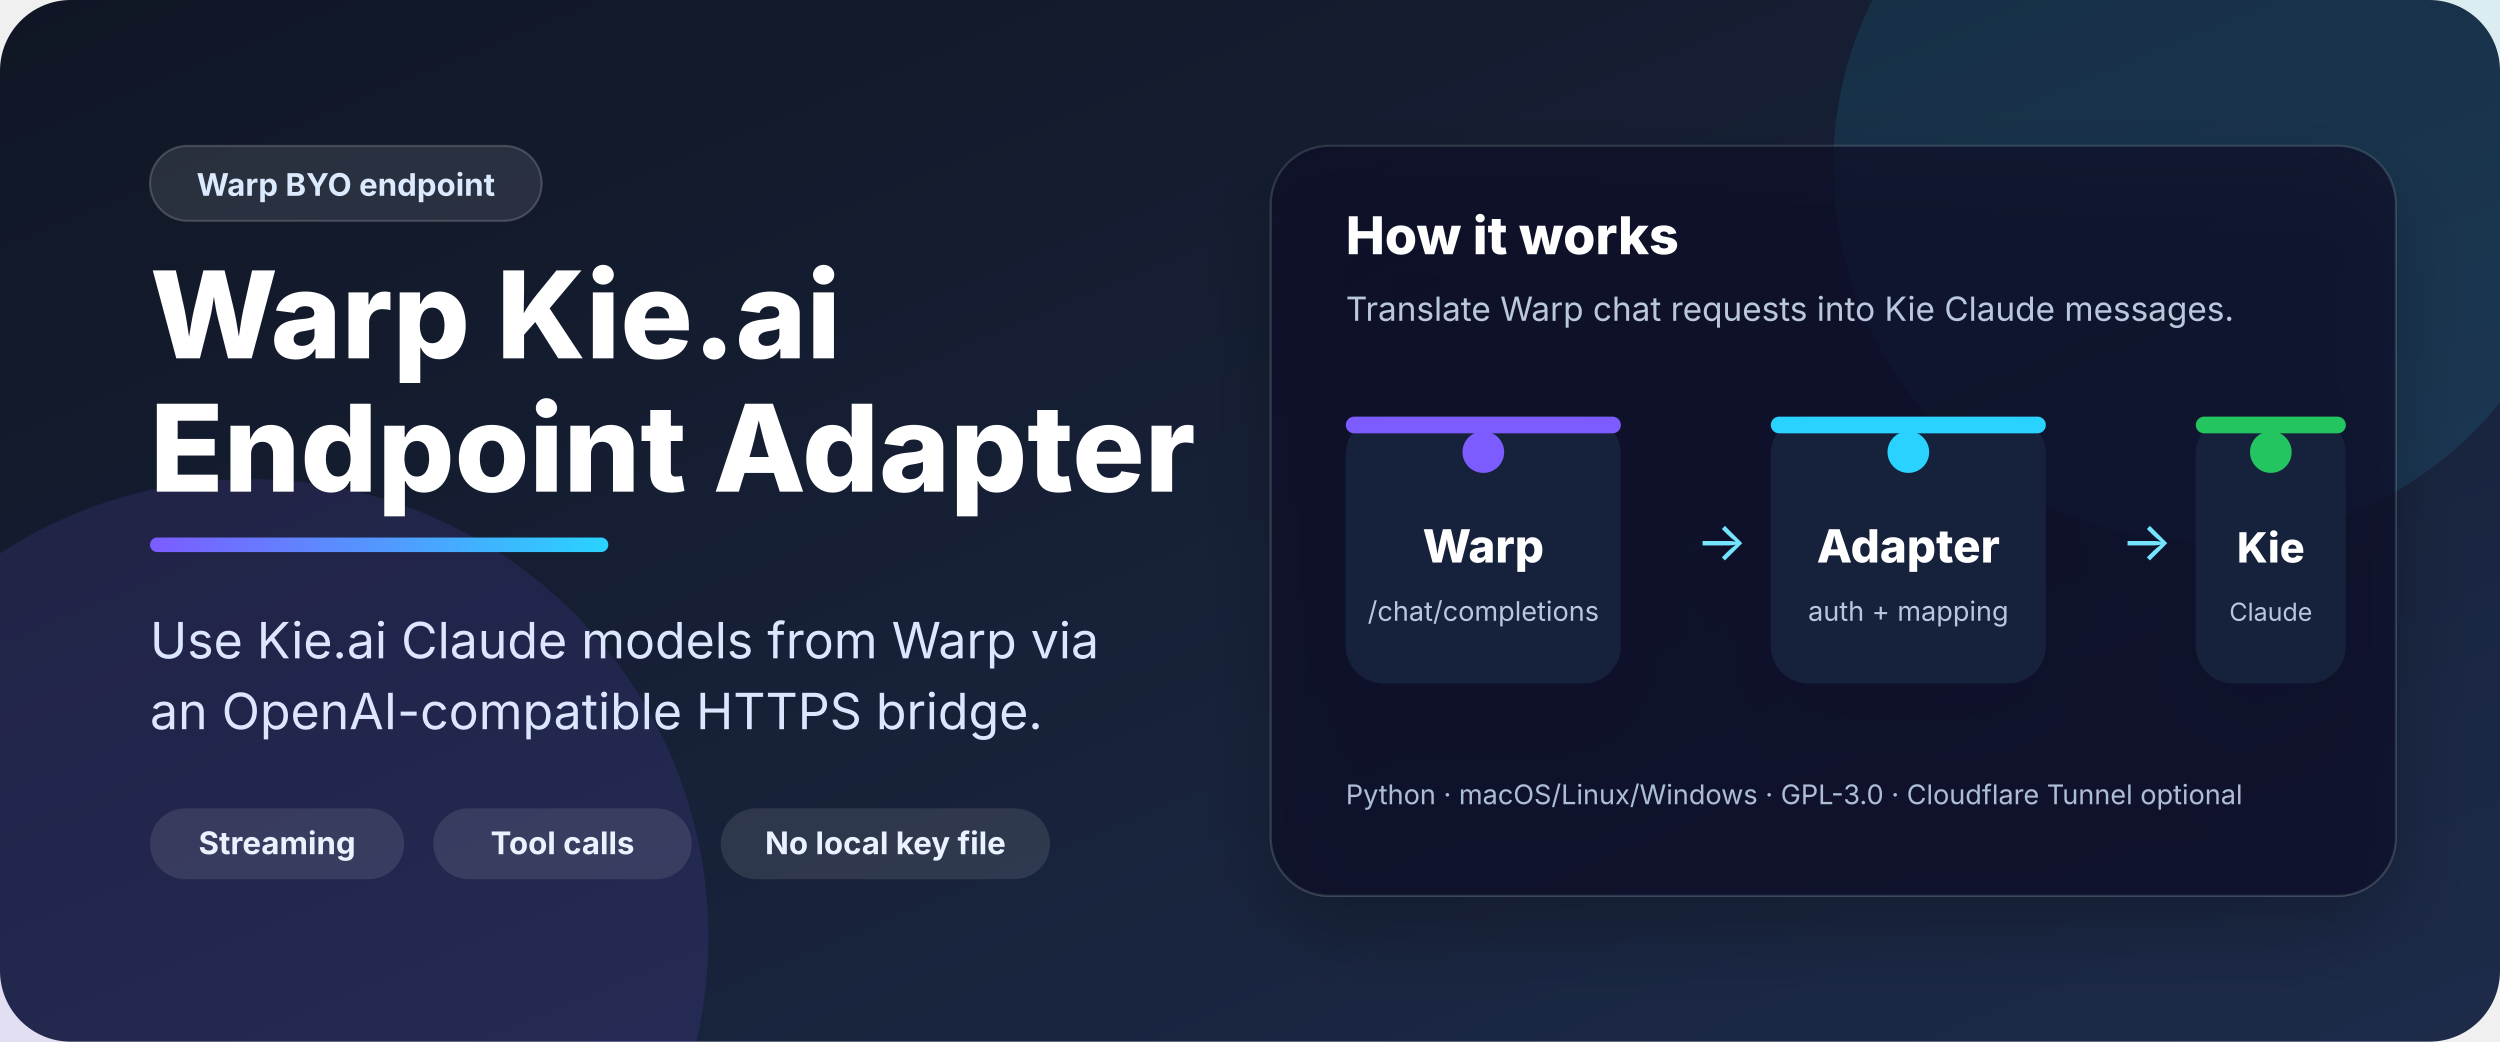
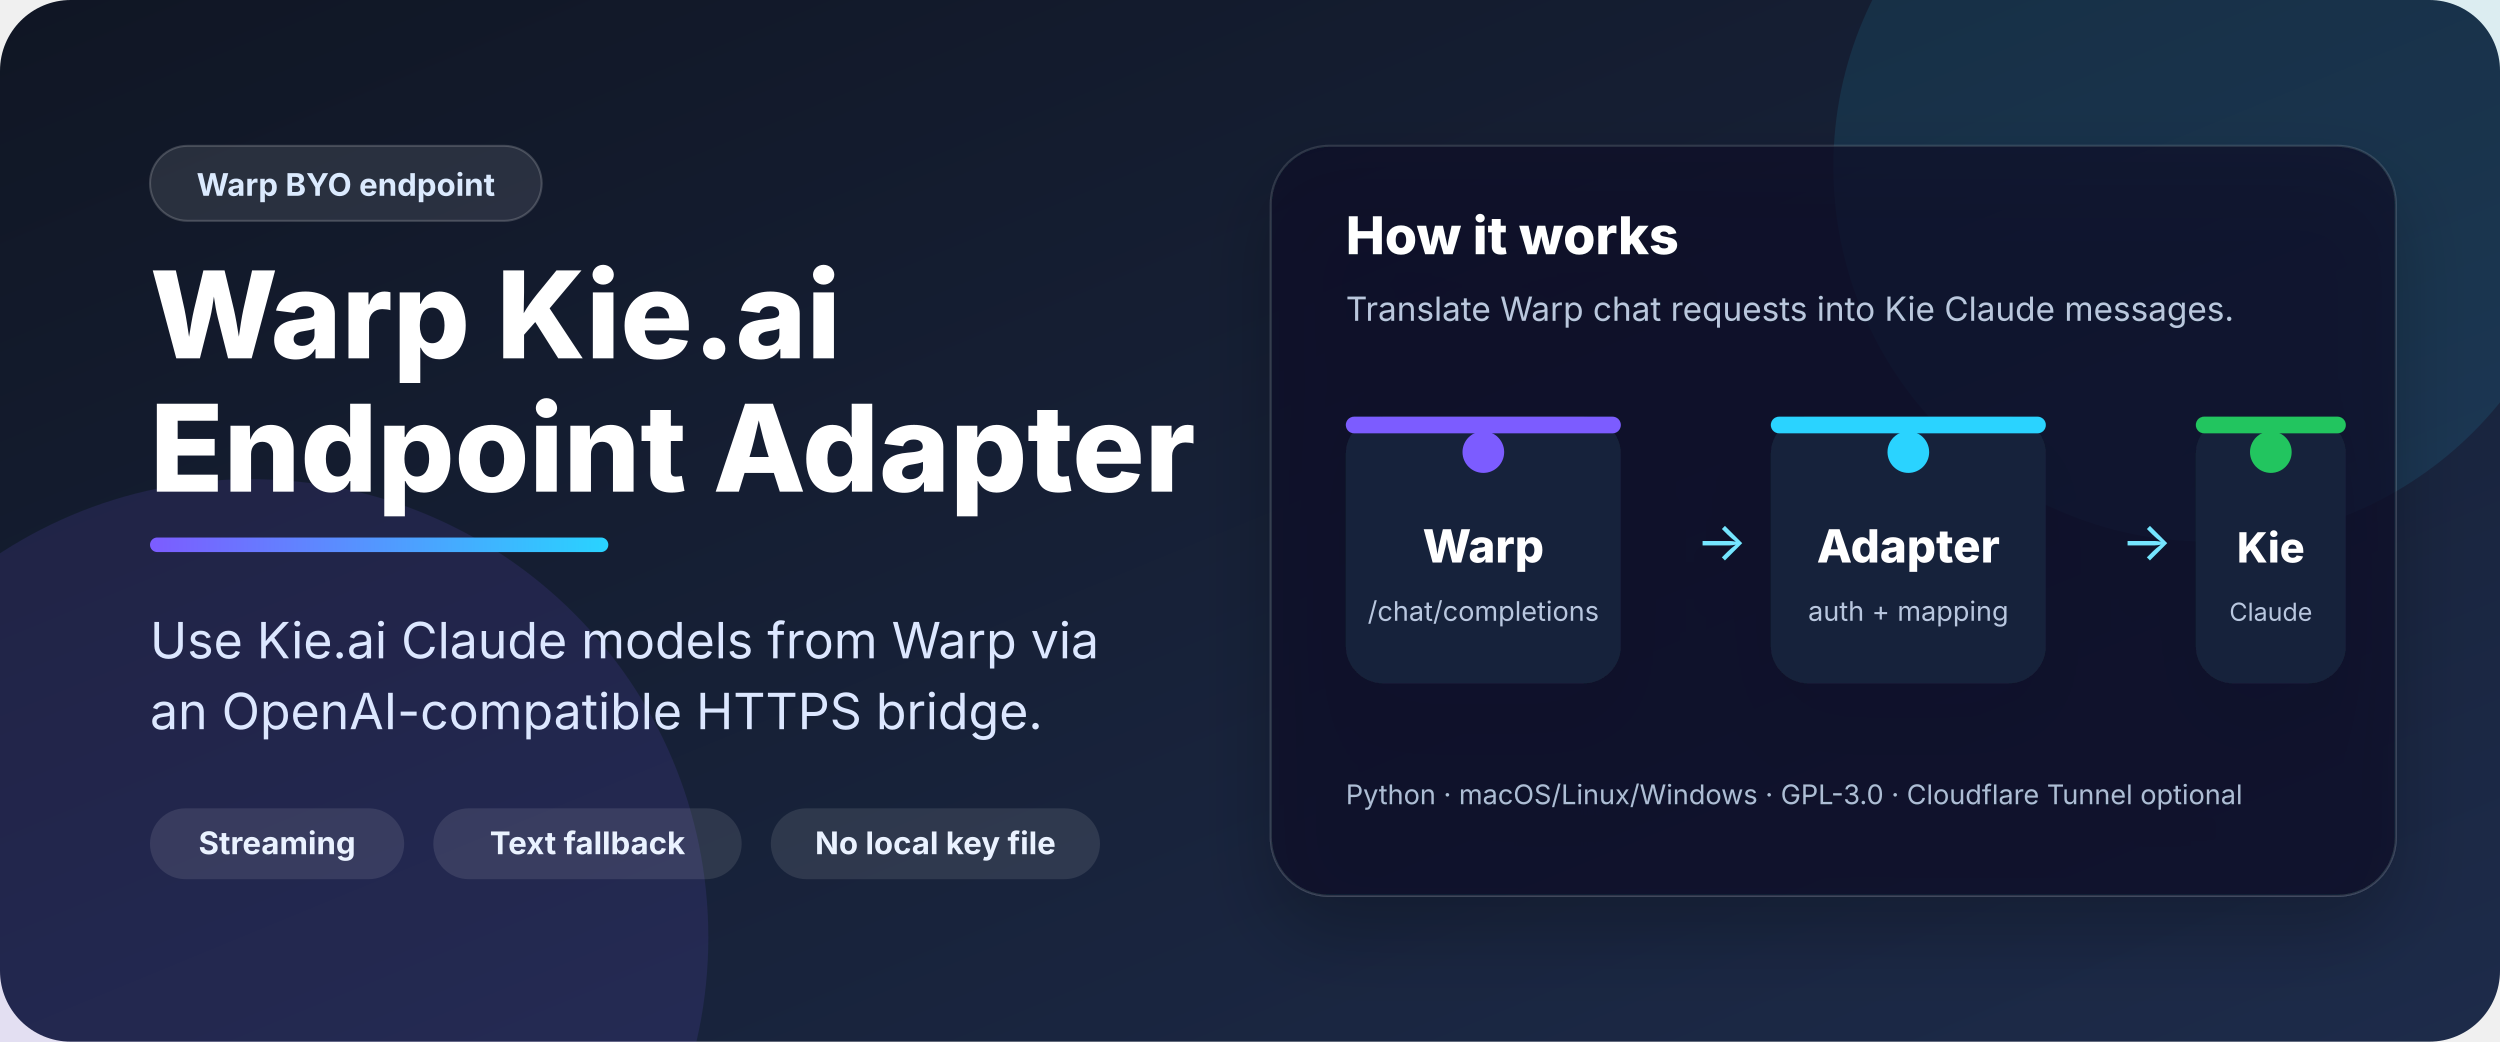
<svg xmlns="http://www.w3.org/2000/svg" width="1200" height="500" viewBox="0 0 1200 500" role="img" aria-labelledby="title desc">
  <defs>
    <linearGradient id="bg" x1="0" y1="0" x2="1" y2="1">
      <stop offset="0" stop-color="#101624" />
      <stop offset="1" stop-color="#1d2b4a" />
    </linearGradient>
    <linearGradient id="accent" x1="0" y1="0" x2="1" y2="0">
      <stop offset="0" stop-color="#7c5cff" />
      <stop offset="1" stop-color="#29d3ff" />
    </linearGradient>
    <filter id="shadow" x="-20%" y="-20%" width="140%" height="140%">
      <feDropShadow dx="0" dy="18" stdDeviation="18" flood-color="#000" flood-opacity="0.32" />
    </filter>
  </defs>
  <rect width="1200" height="500" rx="34" fill="url(#bg)" />
  <circle cx="1060" cy="80" r="180" fill="#29d3ff" opacity="0.10" />
  <circle cx="120" cy="450" r="220" fill="#7c5cff" opacity="0.12" />
  <g font-family="Inter, Arial, Helvetica, sans-serif">
    <rect x="72" y="70" width="188" height="36" rx="18" fill="#ffffff" fill-opacity="0.10" stroke="#ffffff" stroke-opacity="0.18" />
    <text x="166" y="94" text-anchor="middle" font-size="15" font-weight="700" fill="#dbeafe">Warp BYO endpoint</text>
    <text x="72" y="172" font-size="58" font-weight="800" fill="#ffffff">Warp Kie.ai</text>
    <text x="72" y="236" font-size="58" font-weight="800" fill="#ffffff">Endpoint Adapter</text>
    <rect x="72" y="258" width="220" height="7" rx="3.5" fill="url(#accent)" />
    <text x="72" y="316" font-size="24" fill="#dce7ff">Use Kie.ai Claude models from Warp via</text>
    <text x="72" y="350" font-size="24" fill="#dce7ff">an OpenAI-compatible HTTPS bridge.</text>
    <g font-size="15" font-weight="700" fill="#eaf2ff">
      <rect x="72" y="388" width="122" height="34" rx="17" fill="#ffffff" fill-opacity="0.10" />
      <text x="133" y="410" text-anchor="middle">Streaming</text>
-       <rect x="208" y="388" width="124" height="34" rx="17" fill="#ffffff" fill-opacity="0.10" />
-       <text x="270" y="410" text-anchor="middle">Tool calls</text>
-       <rect x="346" y="388" width="158" height="34" rx="17" fill="#ffffff" fill-opacity="0.10" />
-       <text x="425" y="410" text-anchor="middle">No local key file</text>
+       <rect x="208" y="388" width="148" height="34" rx="17" fill="#ffffff" fill-opacity="0.10" />
+       <text x="282" y="410" text-anchor="middle">Text fallback</text>
+       <rect x="370" y="388" width="158" height="34" rx="17" fill="#ffffff" fill-opacity="0.10" />
+       <text x="449" y="410" text-anchor="middle">No local key file</text>
    </g>
    <g filter="url(#shadow)">
      <rect x="610" y="70" width="540" height="360" rx="28" fill="#0f172a" fill-opacity="0.72" stroke="#ffffff" stroke-opacity="0.12" />
      <text x="646" y="122" font-size="25" font-weight="800" fill="#ffffff">How it works</text>
      <text x="646" y="154" font-size="16" fill="#bac7dd">Translate Warp chat requests into Kie Claude messages.</text>
      <g transform="translate(646 200)">
        <rect width="132" height="128" rx="18" fill="#17213a" />
        <rect y="0" width="132" height="8" rx="4" fill="#7c5cff" />
        <circle cx="66" cy="17" r="10" fill="#7c5cff" />
        <text x="66" y="70" text-anchor="middle" font-size="22" font-weight="800" fill="#fff">Warp</text>
        <text x="66" y="98" text-anchor="middle" font-size="13" fill="#b8c7df">/chat/completions</text>
      </g>
      <text x="814" y="269" font-size="26" fill="#75e5ff">→</text>
      <g transform="translate(850 200)">
        <rect width="132" height="128" rx="18" fill="#17213a" />
        <rect y="0" width="132" height="8" rx="4" fill="#29d3ff" />
        <circle cx="66" cy="17" r="10" fill="#29d3ff" />
        <text x="66" y="70" text-anchor="middle" font-size="22" font-weight="800" fill="#fff">Adapter</text>
        <text x="66" y="98" text-anchor="middle" font-size="13" fill="#b8c7df">auth + mapping</text>
      </g>
      <text x="1018" y="269" font-size="26" fill="#75e5ff">→</text>
      <g transform="translate(1054 200)">
        <rect width="72" height="128" rx="18" fill="#17213a" />
        <rect y="0" width="72" height="8" rx="4" fill="#22c55e" />
        <circle cx="36" cy="17" r="10" fill="#22c55e" />
        <text x="36" y="70" text-anchor="middle" font-size="20" font-weight="800" fill="#fff">Kie</text>
        <text x="36" y="98" text-anchor="middle" font-size="12" fill="#b8c7df">Claude</text>
      </g>
      <text x="646" y="386" font-size="13" fill="#aebdd5">Python · macOS/Linux/Windows · GPL-3.0 · Cloudflare Tunnel optional</text>
    </g>
  </g>
</svg>
